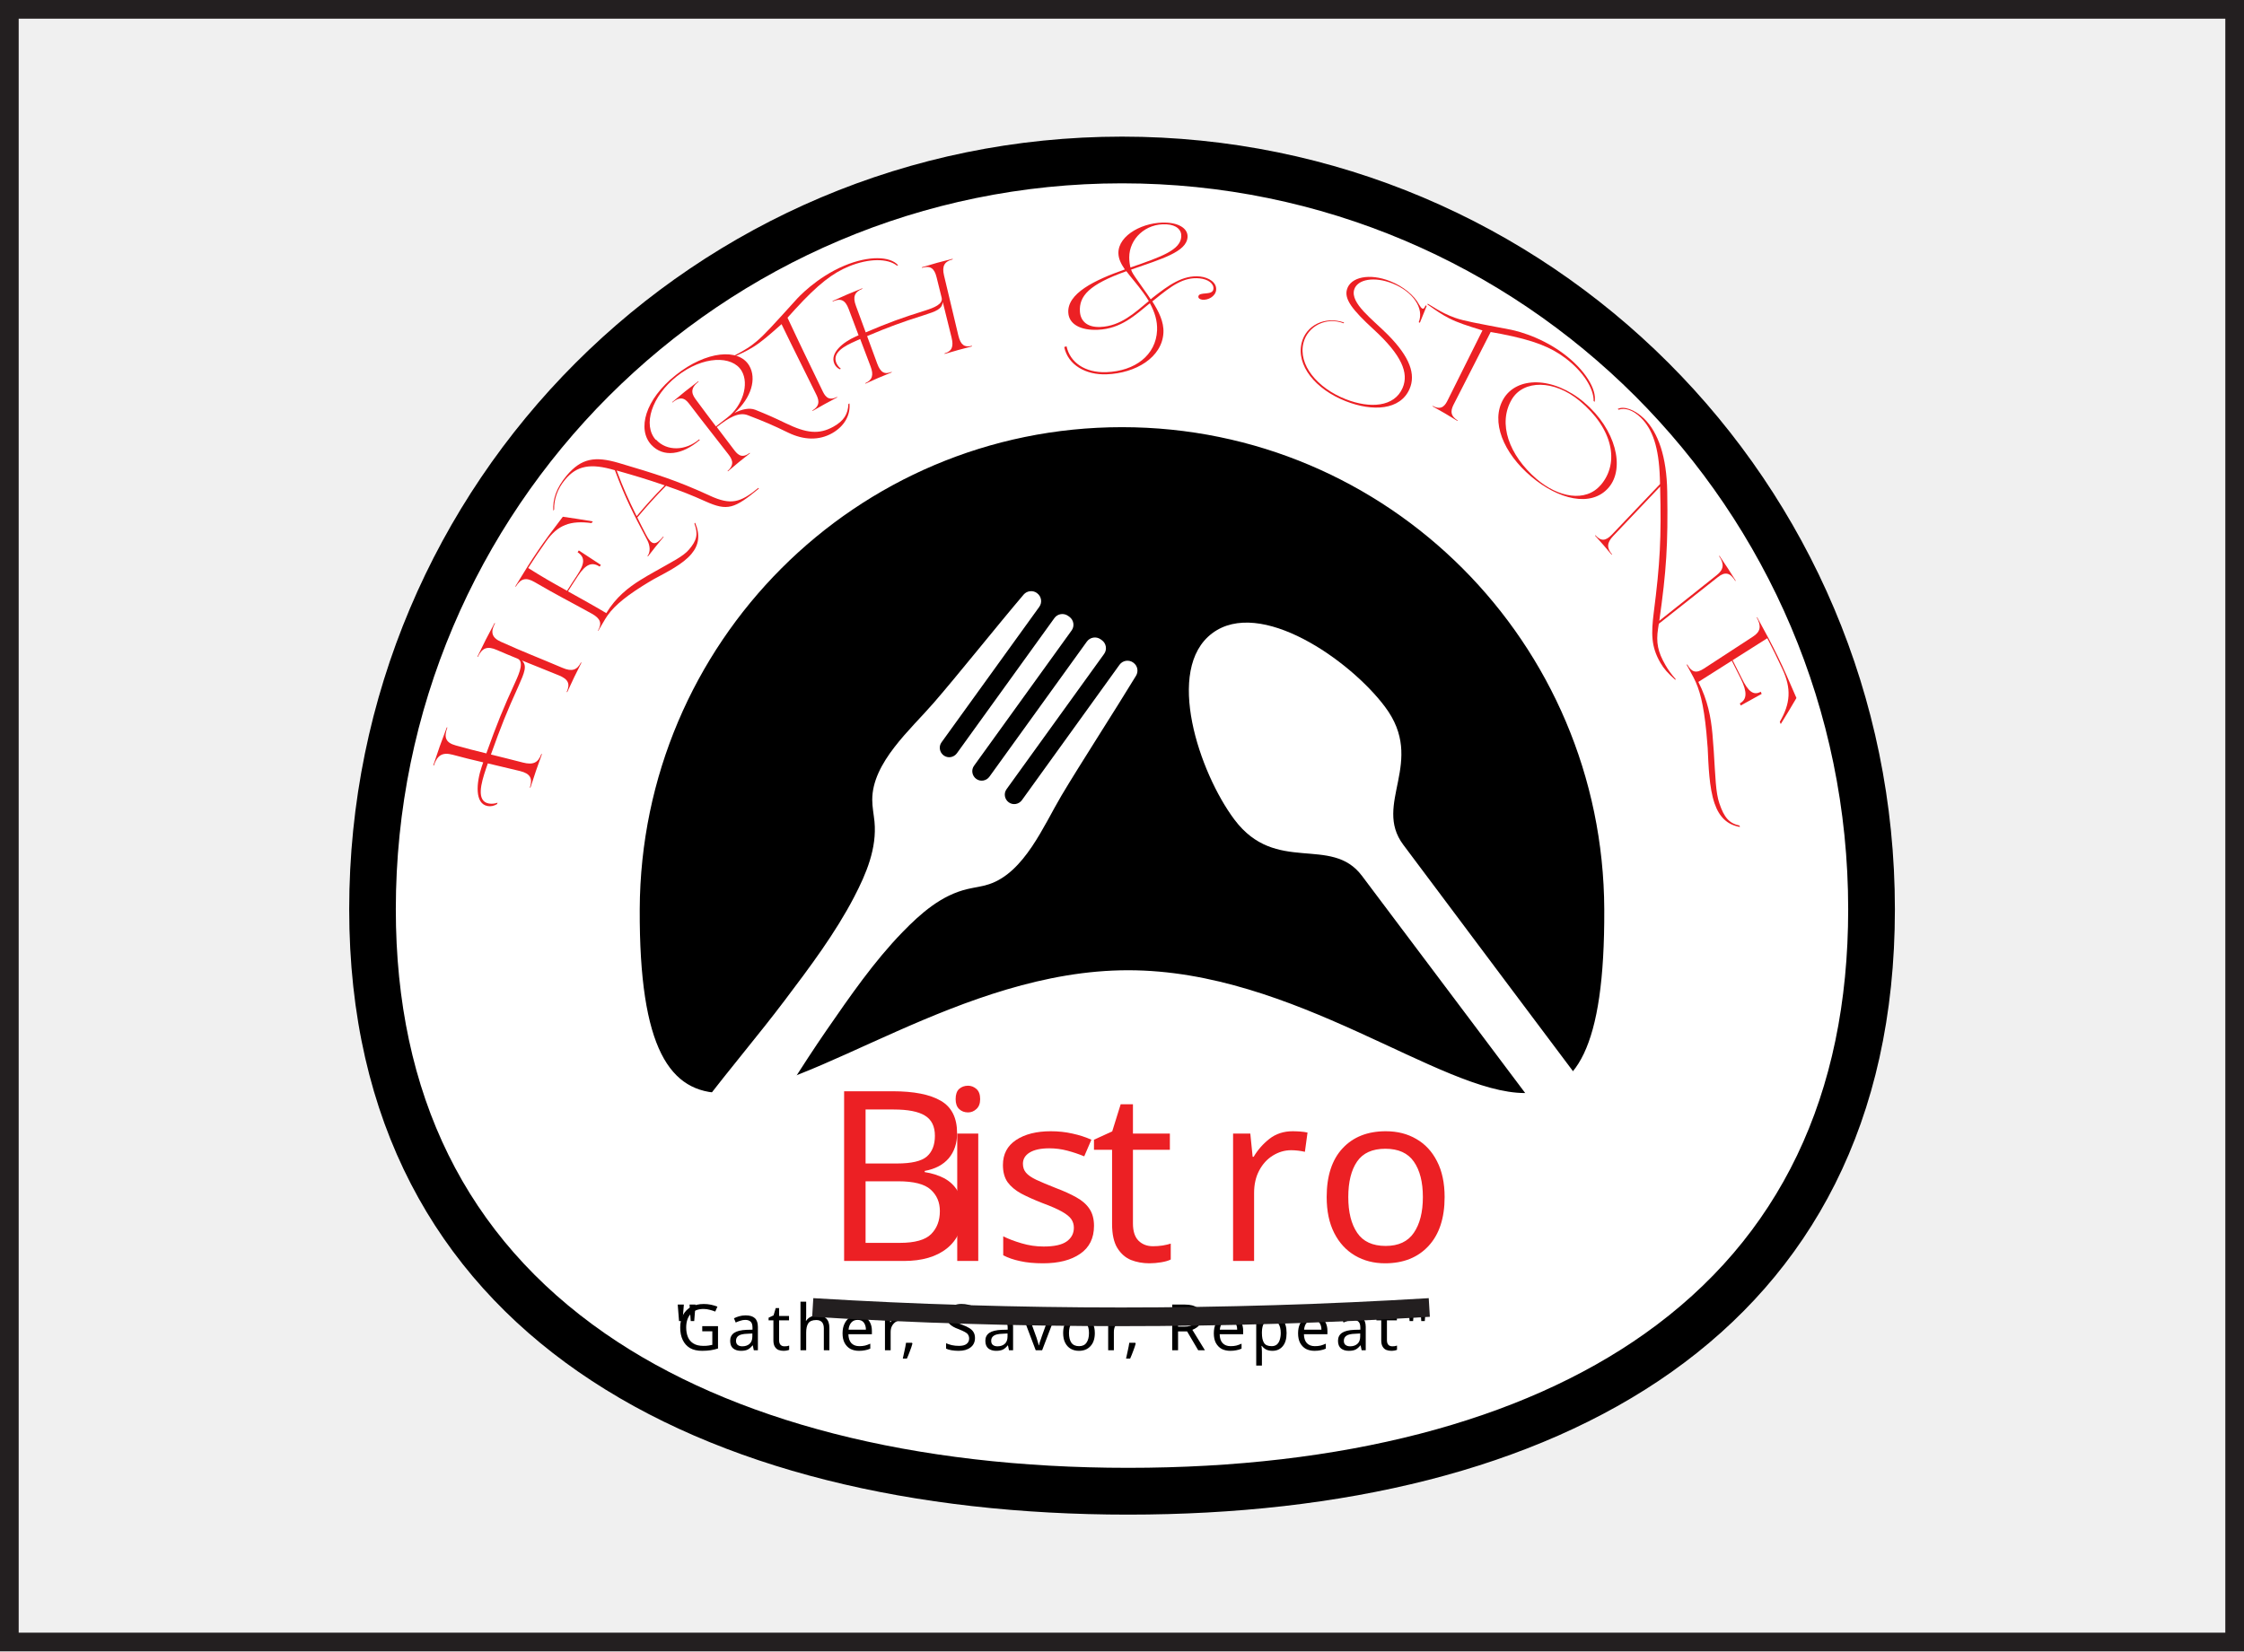
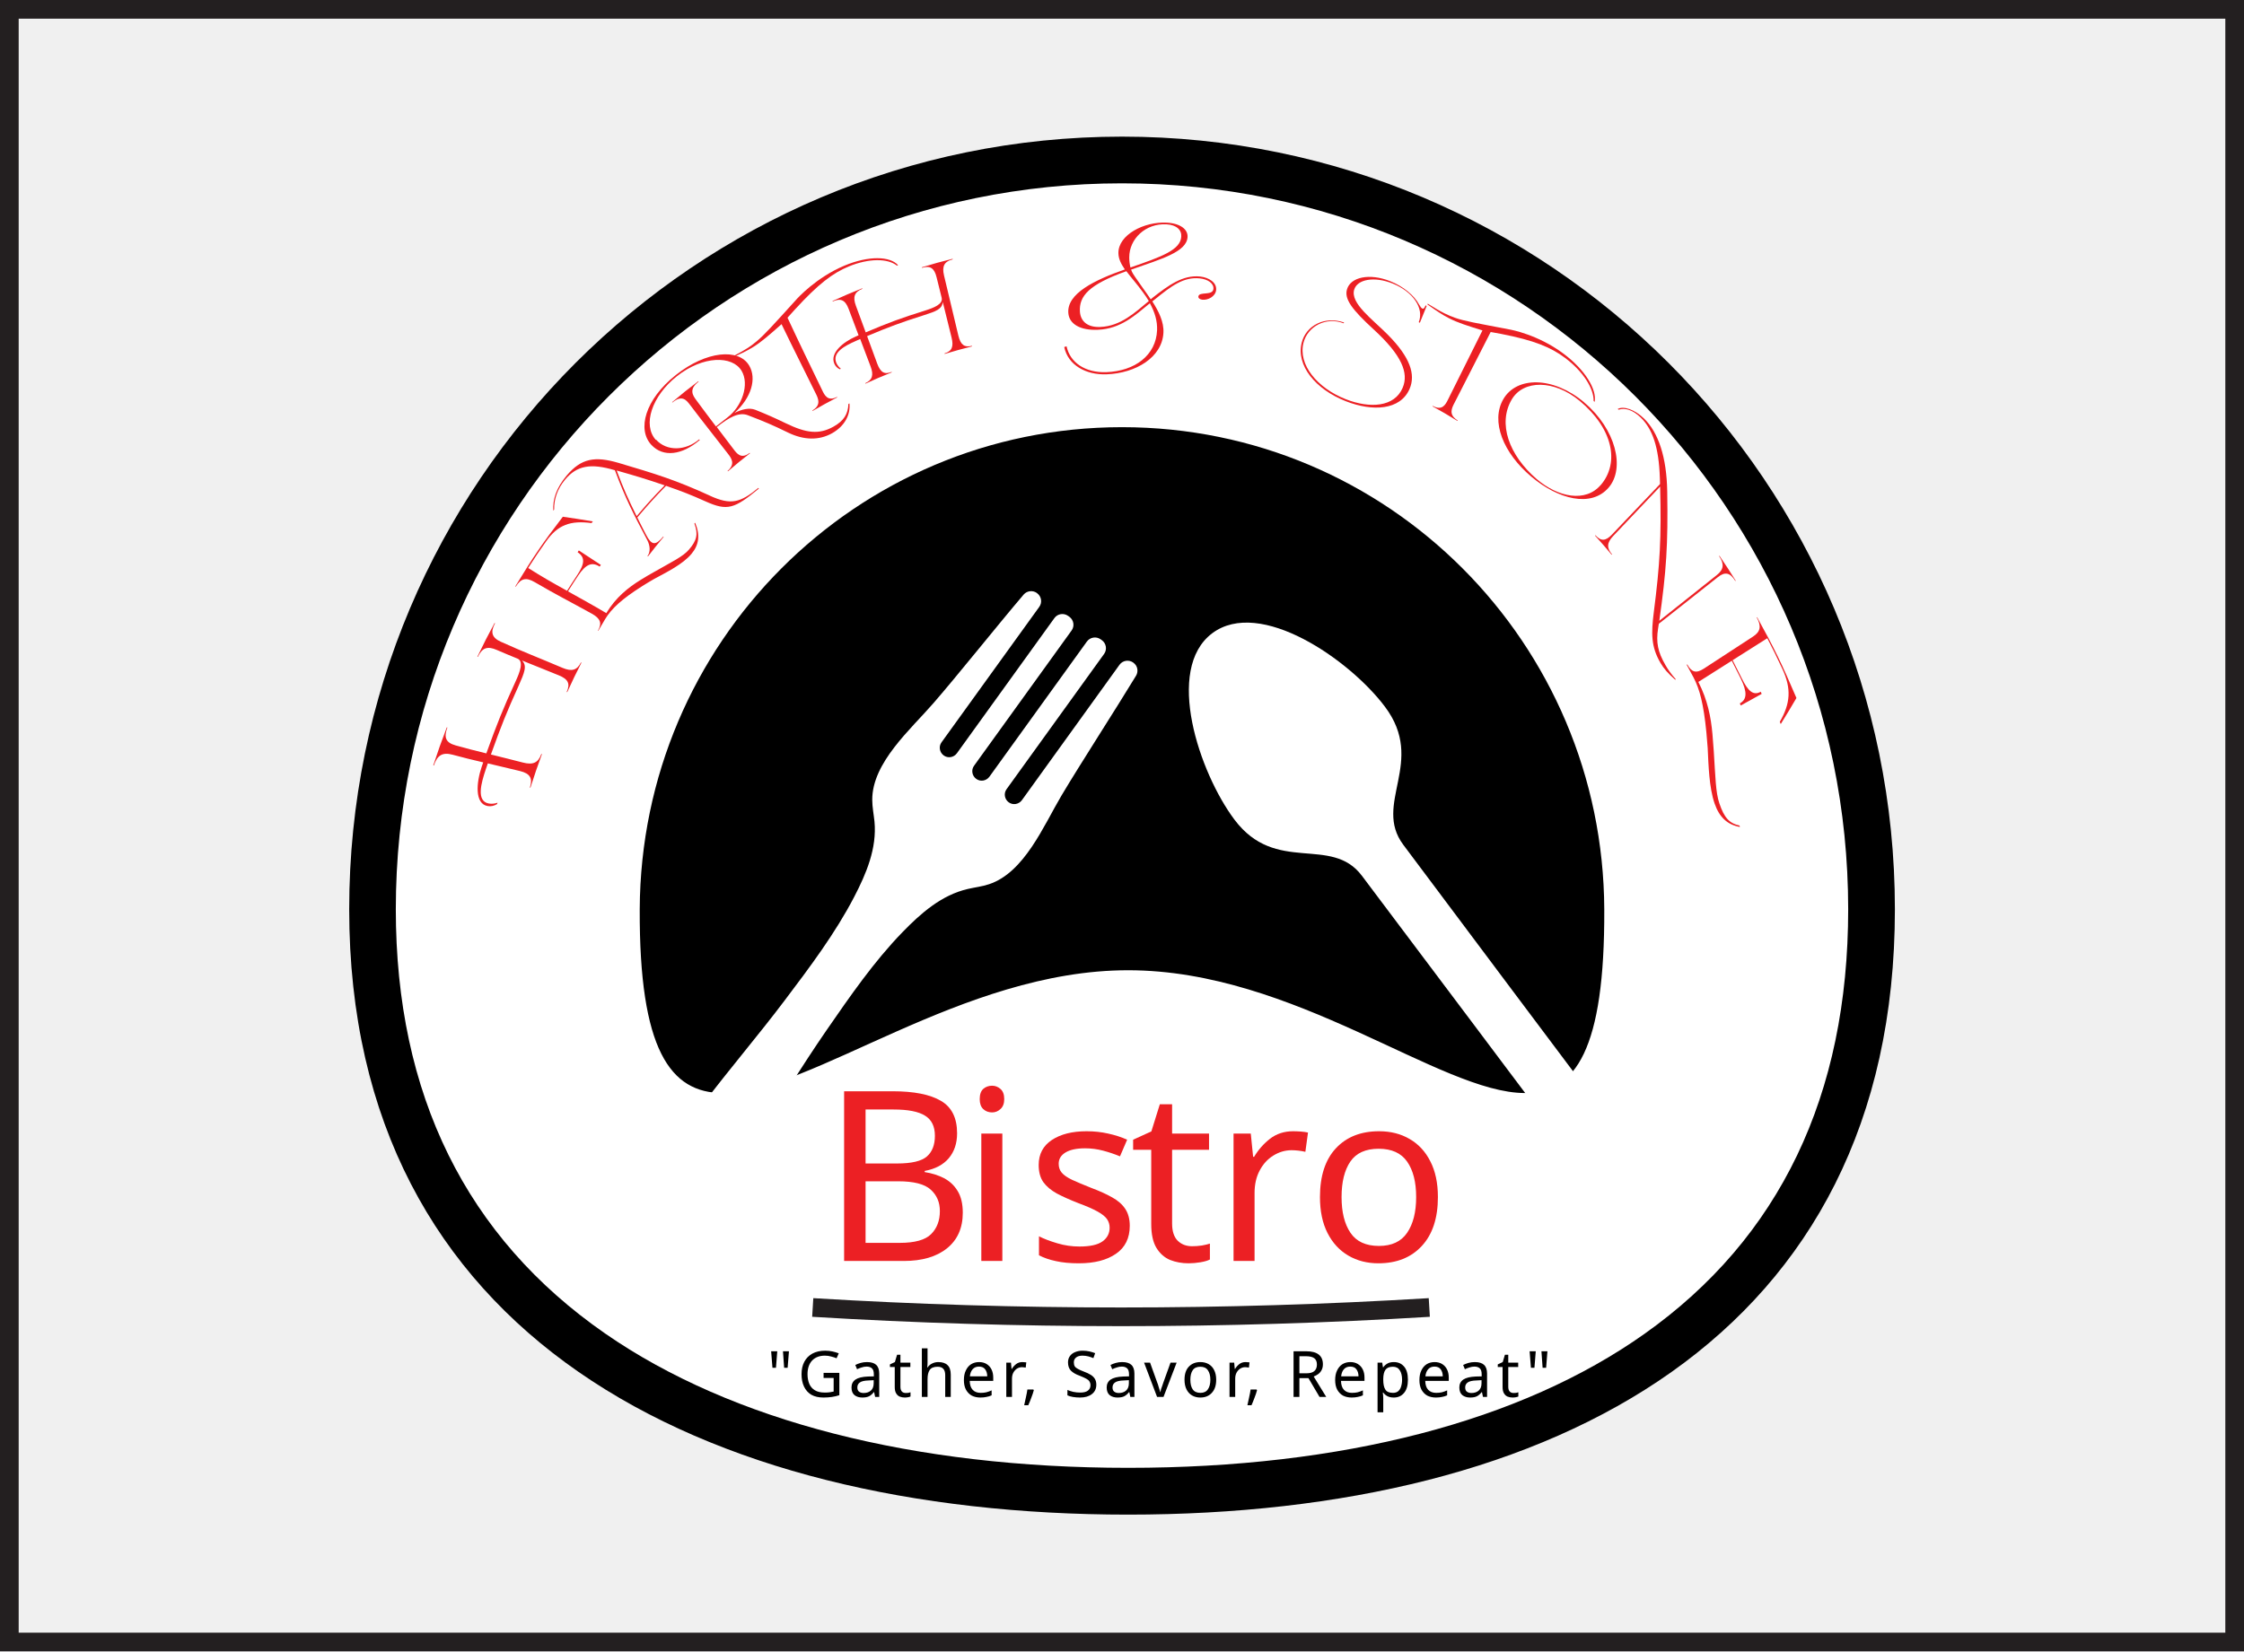
<svg xmlns="http://www.w3.org/2000/svg" id="Layer_2" viewBox="0 0 240.21 176.82">
  <defs>
    <style>
      .cls-1 {
        fill: none;
        stroke: #231f20;
        stroke-miterlimit: 10;
        stroke-width: 2px;
      }

      .cls-2 {
        font-family: AdornSGarland-Regular, 'AdornS Garland';
        font-size: 6.84px;
      }

      .cls-3 {
        fill: #fff;
      }

      .cls-4 {
        letter-spacing: -.14em;
      }

      .cls-5 {
        letter-spacing: -.02em;
      }

      .cls-6 {
        font-family: Rusillaserif-Light, 'Rusilla serif';
        font-size: 25.45px;
        font-weight: 300;
      }

      .cls-6, .cls-7 {
        fill: #ec2024;
      }

      .cls-8 {
        letter-spacing: .07em;
      }

      .cls-9 {
        letter-spacing: .07em;
      }

      .cls-10 {
        letter-spacing: .06em;
      }

      .cls-11 {
        letter-spacing: .01em;
      }

      .cls-12 {
        letter-spacing: .04em;
      }

      .cls-13 {
        letter-spacing: .03em;
      }
    </style>
  </defs>
  <g id="Layer_1-2" data-name="Layer_1">
    <g id="Bistro">
      <g id="outerCircleGroup">
        <path id="outerCircleFill" class="cls-3" d="M120.76,159.68c-23.56,0-43.41-5.13-57.4-14.83-15.58-10.8-23.48-26.78-23.48-47.49,0-44.24,35.99-80.23,80.23-80.23s80.23,35.99,80.23,80.23c0,39.6-29.01,62.32-79.58,62.32Z" />
        <path id="outerCircle" d="M120.11,19.63c42.86,0,77.73,34.87,77.73,77.73,0,19.92-7.33,35.21-21.8,45.46-13.25,9.39-32.37,14.35-55.28,14.35s-42.4-4.97-55.98-14.38c-14.87-10.31-22.41-25.59-22.41-45.43,0-42.86,34.87-77.73,77.73-77.73M120.11,14.63c-45.69,0-82.73,37.04-82.73,82.73s37.69,64.82,83.38,64.82,82.08-19.13,82.08-64.82S165.8,14.63,120.11,14.63h0Z" />
      </g>
      <g id="hearthGroup">
        <path id="hearthFill" d="M77.38,116.53c-1.93,0-3.44-.58-4.63-1.77-2.57-2.58-3.8-8.27-3.77-17.39.11-28.19,23.05-51.13,51.13-51.13s51.01,22.94,51.13,51.13c.04,9.25-1.17,14.98-3.68,17.5-1.11,1.12-2.52,1.66-4.31,1.66-3.67,0-8.55-2.27-14.2-4.9-7.91-3.68-17.76-8.26-28.29-8.26s-20.43,4.52-28.46,8.16c-5.92,2.68-11.03,4.99-14.91,4.99h0Z" />
        <path id="hearthOutline" d="M120.11,46.74c13.51,0,26.21,5.27,35.75,14.83,9.54,9.55,14.82,22.27,14.87,35.8.04,9.11-1.12,14.72-3.53,17.15-1.03,1.03-2.29,1.51-3.95,1.51-3.56,0-8.39-2.25-13.99-4.85-7.96-3.7-17.86-8.3-28.5-8.3s-20.59,4.55-28.67,8.2c-5.87,2.66-10.94,4.95-14.71,4.95-1.79,0-3.19-.53-4.28-1.63-2.47-2.48-3.66-8.05-3.62-17.04.05-13.54,5.34-26.25,14.87-35.8,9.55-9.56,22.24-14.83,35.75-14.83M120.11,45.74c-28.51,0-51.51,23.11-51.63,51.63-.06,14.98,3.24,19.67,8.9,19.67,9.47,0,25.53-13.15,43.38-13.15s33.4,13.15,42.48,13.15c5.43,0,8.55-4.69,8.49-19.67-.12-28.51-23.11-51.63-51.63-51.63h0Z" />
      </g>
      <g id="hearthStoneText">
        <path id="letterH" class="cls-7" d="M51.72,81.63c-1.34-.32-2-.47-3.28-.82-1.07-.28-1.63.04-2,1.16-.02,0-.03,0-.06-.02.55-1.66.84-2.47,1.45-4.07.02,0,.03.01.06.02-.41,1.08-.16,1.63.9,1.92,1.27.36,1.94.52,3.27.85,1.15-3.2,1.77-4.74,3.12-7.68.46-1,.92-2.18.21-2.47-.9-.37-1.35-.55-2.22-.93-.99-.43-1.55-.24-2.02.75-.02,0-.03-.01-.05-.02.71-1.47,1.08-2.2,1.84-3.61.02.01.03.02.05.03-.51.95-.35,1.54.63,1.98,2.55,1.15,3.96,1.67,6.59,2.79,1.01.43,1.56.25,1.98-.58.02.01.03.02.05.03-.63,1.23-.93,1.86-1.52,3.15-.02,0-.03-.01-.06-.02.4-.87.17-1.37-.85-1.78-1.56-.64-2.37-.95-3.94-1.59.58.56.29,1.27-.38,2.77-1.27,2.8-1.85,4.26-2.94,7.3,1.37.34,2.07.51,3.42.86,1.09.28,1.64.03,1.98-.92.02,0,.04.01.06.02-.51,1.4-.76,2.12-1.23,3.59-.02,0-.04,0-.06-.01.32-.99.04-1.5-1.06-1.77-1.36-.33-2.06-.49-3.44-.82-.08.23-.12.35-.2.58-.53,1.56-1.06,3.47.31,3.72.34.06.68,0,.93-.09-.02.06-.03.09-.05.15-.33.2-.67.27-1.01.21-1.4-.25-1.22-2.5-.63-4.23.06-.18.09-.28.16-.46Z" />
        <path id="letterE" class="cls-7" d="M64.01,67.52c.45-.79.27-1.29-.66-1.81-2.44-1.35-3.74-1.99-6.12-3.38-.91-.53-1.47-.41-2.02.49-.02-.01-.03-.02-.05-.03,1.91-3.15,2.93-4.65,5.09-7.46,1.27.19,1.92.28,3.21.5-.06.07-.08.11-.14.18-2.25-.3-3.61.18-4.87,1.97-.78,1.11-1.17,1.68-1.91,2.84,1.6,1.01,2.45,1.49,4.16,2.44.43-.68.64-1.01,1.08-1.67.83-1.25.86-1.92.05-2.46.05-.07.08-.11.13-.19.94.62,1.42.93,2.36,1.55-.05.07-.08.11-.13.18-.82-.53-1.48-.27-2.31.98-.44.66-.65.99-1.08,1.67,1.65.93,2.5,1.38,4.1,2.33,1.05-1.72,2.37-2.75,3.68-3.56.54-.33.8-.49,1.34-.79,2.03-1.16,3.21-1.71,3.84-2.46.84-.98.99-1.66.57-2.78.03-.03.05-.05.08-.09.56,1.33.41,2.39-.4,3.35-.93,1.1-2.59,1.92-4,2.68-.49.29-.74.43-1.23.74-2.22,1.4-3.33,2.44-4,3.55-.3.5-.45.75-.74,1.26-.02-.01-.03-.02-.05-.03Z" />
        <path id="letterA" class="cls-7" d="M75.97,53.07c2.26,1.04,3.27.77,5.21-.83.02.03.03.05.05.08-2.62,2.16-3.36,2.42-5.7,1.37-1.63-.73-2.48-1.06-4.23-1.67-1.27,1.3-1.88,1.98-3.08,3.39.37.75.56,1.12.94,1.85.6,1.15,1,1.18,1.84.19.02.02.03.02.04.04-.68.82-1.02,1.23-1.68,2.09-.02-.01-.03-.02-.05-.04.32-.42.3-1.08-.02-1.7-1.53-2.91-2.3-4.37-3.47-7.49-2.62-.78-4.08-.49-5.33,1.01-.82.99-1.19,2.08-1.17,3.2-.04.05-.06.07-.09.12-.08-1.17.3-2.42,1.43-3.76,1.58-1.87,3.04-2.09,5.57-1.35,4.01,1.19,6.1,1.83,9.73,3.49ZM68.15,55.27c1.16-1.37,1.76-2.03,3-3.3-2.02-.69-3.07-1-5.14-1.59.76,2.01,1.2,2.98,2.14,4.89Z" />
        <path id="letterR" class="cls-7" d="M70.23,47.08c1.14,1.26,3.16,1.21,4.62-.04.02.03.04.04.06.07-1.89,1.62-3.91,1.9-5.19.52-1.52-1.64-.7-4.84,2.63-7.48,3.23-2.57,6.73-2.9,7.85-1,.81,1.38.25,3.43-1.58,5.07.79-.4,1.59-.59,2.23-.34,1.34.54,1.99.83,3.26,1.44,2.21,1.07,3.55,1.23,5.1.37,1.15-.64,1.56-1.37,1.61-2.44.04-.02.06-.03.11-.05.12,1.24-.53,2.43-1.84,3.18-1.41.8-3.04.76-4.73-.06-1.66-.81-2.53-1.18-4.31-1.86-.95-.37-2.02.24-3.32,1.27.71.94,1.07,1.41,1.78,2.35.37.49.83,1.12,1.74.41.01.02.02.03.03.05-.96.75-1.43,1.13-2.36,1.93-.01-.02-.02-.03-.04-.04.88-.76.4-1.38.03-1.86-1.61-2.09-2.45-3.11-4.04-5.21-.37-.48-.84-1.14-1.89-.26-.01-.02-.02-.03-.03-.04,1.1-.93,1.67-1.38,2.8-2.24.01.02.02.03.03.05-1.08.82-.61,1.48-.25,1.97.83,1.13,1.26,1.69,2.11,2.82.49-.39.73-.58,1.23-.96,1.57-1.2,2.38-3.55,1.51-5-.99-1.64-4.12-1.64-6.94.6-2.68,2.13-3.67,5.21-2.24,6.8Z" />
        <path id="letterT" class="cls-7" d="M78.14,38.32c.72-.37,1.31-.69,1.83-1.02.4-.25.71-.49,1.02-.75.83-.69,1.67-1.63,4.22-4.44.16-.19,2.19-2.42,5.19-3.67,2.59-1.08,4.88-1.02,5.74-.04-.05.02-.08.03-.13.04-.98-.78-2.99-.8-5.15.09-1.7.7-3.26,1.87-5.75,4.59-.33.36-.49.54-.81.9,1.45,3.11,2.21,4.65,3.7,7.74.26.55.6,1.26,1.6.74,0,.02.01.03.02.05-1.07.56-1.59.85-2.63,1.45-.01-.02-.02-.03-.03-.05.97-.57.63-1.28.36-1.82-1.46-2.97-2.22-4.44-3.66-7.42-1.32,1.17-2.12,1.88-3.04,2.45-.68.43-1.41.76-2.44,1.22-.02-.03-.03-.05-.05-.08Z" />
        <path id="letterH2" class="cls-7" d="M91.91,35.91c-.43-1.14-.64-1.7-1.07-2.84-.36-.95-.85-1.17-1.7-.79,0-.02-.01-.03-.02-.05,1.27-.58,1.9-.85,3.18-1.36,0,.02.01.03.02.05-.86.35-1.05.87-.7,1.82.42,1.14.63,1.71,1.05,2.85,2.52-1.07,3.81-1.54,6.4-2.35.88-.28,1.9-.67,1.73-1.36-.22-.87-.32-1.31-.54-2.18-.24-.99-.68-1.29-1.57-1.02,0-.02,0-.03-.01-.06,1.31-.4,1.97-.58,3.29-.91,0,.02,0,.03.01.06-.89.23-1.16.72-.93,1.71.61,2.59.92,3.88,1.54,6.46.24.99.65,1.29,1.45,1.09,0,.02,0,.03.01.06-1.18.3-1.76.46-2.93.81,0-.02,0-.03-.01-.06.79-.24.99-.71.75-1.7-.38-1.52-.57-2.28-.94-3.8-.08.76-.7.99-2.02,1.41-2.46.78-3.68,1.23-6.08,2.24.43,1.18.65,1.77,1.08,2.94.35.95.78,1.2,1.54.89,0,.02.01.03.02.05-1.14.46-1.71.7-2.82,1.21,0-.02-.01-.03-.02-.05.75-.34.93-.85.57-1.8-.44-1.17-.66-1.76-1.11-2.93-.18.08-.27.12-.45.2-1.21.53-2.58,1.25-2.1,2.37.12.28.32.48.48.61-.05.02-.07.03-.11.06-.27-.12-.47-.32-.59-.6-.49-1.14.93-2.3,2.26-2.89.14-.06.21-.09.36-.16Z" />
-         <path id="letterAmpersand" class="cls-7" d="M130.18,31.07c-.08.67-.86,1.09-1.48,1.02-.27-.03-.44-.17-.42-.34.06-.57,1.52-.05,1.61-.8.07-.59-.58-1.05-1.45-1.14-1.74-.19-3.07.83-4.81,2.24-.1.07-.2.15-.28.22.68,1.07,1.25,2.18,1.19,3.36-.14,2.65-2.98,4.34-6.09,4.45-2.21.08-4.12-.98-4.53-2.92.1-.03.15-.05.25-.08.36,1.71,1.96,2.85,4.25,2.77,3.09-.11,5.33-1.83,5.44-4.49.04-1-.25-1.94-.77-2.89-1.58,1.29-3.1,2.73-5.55,2.84-1.88.09-3.09-.6-3.18-1.79-.17-2.09,2.8-3.53,6.05-4.67-.41-.6-.68-1.13-.69-1.75-.02-1.95,2.74-3.39,5.18-3.26,1.45.08,2.29.72,2.22,1.57-.12,1.56-2.75,2.31-6.04,3.46.05.15.13.33.23.48.25.41.61.87,1.05,1.52.27.39.56.77.82,1.18.08-.07.12-.1.2-.17,1.69-1.32,3.23-2.47,5.1-2.27.9.1,1.79.63,1.7,1.45ZM122.98,32.24c-.19-.31-.38-.61-.6-.9-.66-.92-1.32-1.64-1.81-2.3-4.02,1.43-5.07,2.67-4.97,4.32.07,1.08.85,1.71,2.19,1.65,2.18-.09,3.71-1.55,5.18-2.77ZM120.88,27.56c0,.4.05.75.13,1.08,3.37-1.16,5.35-1.88,5.44-3.3.05-.71-.49-1.26-1.59-1.32-2.24-.12-3.98,1.56-3.98,3.54Z" />
+         <path id="letterAmpersand" class="cls-7" d="M130.18,31.07c-.08.67-.86,1.09-1.48,1.02-.27-.03-.44-.17-.42-.34.06-.57,1.52-.05,1.61-.8.07-.59-.58-1.05-1.45-1.14-1.74-.19-3.07.83-4.81,2.24-.1.07-.2.15-.28.22.68,1.07,1.25,2.18,1.19,3.36-.14,2.65-2.98,4.34-6.09,4.45-2.21.08-4.12-.98-4.53-2.92.1-.03.15-.05.25-.08.36,1.71,1.96,2.85,4.25,2.77,3.09-.11,5.33-1.83,5.44-4.49.04-1-.25-1.94-.77-2.89-1.58,1.29-3.1,2.73-5.55,2.84-1.88.09-3.09-.6-3.18-1.79-.17-2.09,2.8-3.53,6.05-4.67-.41-.6-.68-1.13-.69-1.75-.02-1.95,2.74-3.39,5.18-3.26,1.45.08,2.29.72,2.22,1.57-.12,1.56-2.75,2.31-6.04,3.46.05.15.13.33.23.48.25.41.61.87,1.05,1.52.27.39.56.77.82,1.18.08-.07.12-.1.2-.17,1.69-1.32,3.23-2.47,5.1-2.27.9.1,1.79.63,1.7 1.45ZM122.98,32.24c-.19-.31-.38-.61-.6-.9-.66-.92-1.32-1.64-1.81-2.3-4.02,1.43-5.07,2.67-4.97,4.32.07,1.08.85,1.71,2.19,1.65,2.18-.09,3.71-1.55,5.18-2.77ZM120.88,27.56c0,.4.05.75.13,1.08,3.37-1.16,5.35-1.88,5.44-3.3.05-.71-.49-1.26-1.59-1.32-2.24-.12-3.98,1.56-3.98,3.54Z" />
        <path id="letterS" class="cls-7" d="M148.58,35.86c2.36,2.39,2.98,4.23,2.31,5.78-.99,2.29-3.96,2.45-6.83,1.32-3.26-1.28-5.33-3.84-4.72-6.26.46-1.86,2.48-2.88,4.53-2.17-.01.04-.02.05-.03.09-1.91-.74-3.87.34-4.31,2.09-.59,2.33,1.47,4.84,4.54,6.04,2.58,1.01,5.21.84,6.08-1.23.67-1.58-.09-3.48-3.1-6.24-2.32-2.13-3.17-3.26-2.86-4.3.38-1.31,2.4-1.76,4.63-.87,1.38.55,2.56,1.5,3.1,2.52.14.23.21.35.34.41.12.06.22-.04.34-.34.05.02.07.03.12.06-.29.72-.44,1.08-.73,1.8-.05-.02-.07-.03-.12-.06.6-1.49-.62-3.27-2.79-4.14-1.97-.79-3.78-.46-4.12.65-.44,1.47,1.97,3.18,3.62,4.85Z" />
        <path id="letterT2" class="cls-7" d="M152.82,32.51c.69.43,1.26.77,1.8,1.04.42.21.78.35,1.14.48.99.35,2.19.55,5.79,1.24.24.04,3.09.57,5.79,2.58,2.33,1.73,3.61,3.85,3.36,5.18-.04-.04-.07-.06-.11-.09.03-1.33-1.12-3.17-3.06-4.62-1.52-1.14-3.32-1.88-6.81-2.56-.46-.09-.69-.13-1.15-.21-1.56,3.05-2.34,4.57-3.89,7.62-.28.54-.64,1.24.36,1.85l-.03.05c-1.05-.65-1.59-.96-2.66-1.56,0-.02.01-.03.02-.05,1.01.56,1.37-.14,1.64-.69,1.47-2.96,2.21-4.44,3.68-7.39-1.64-.51-2.64-.82-3.59-1.31-.71-.36-1.38-.82-2.3-1.47.01-.04.02-.05.04-.09Z" />
        <path id="letterO" class="cls-7" d="M169.59,43.1c3.38,2.85,4.4,7.04,2.6,9.12-1.87,2.15-5.38,1.26-8.28-1.19-2.99-2.52-4.37-5.91-2.98-8.3,1.42-2.43,5.31-2.46,8.66.36ZM171.36,51.93c2.04-2.4,1.29-6.05-2.27-9.01-2.75-2.28-6-2.25-7.25-.17-1.55,2.6-.3,6,2.65,8.54,2.3,1.97,5.24,2.54,6.86.64Z" />
        <path id="letterN" class="cls-7" d="M177.6,66.49c2.47-1.96,3.7-2.94,6.16-4.9.76-.6.84-1.18.26-2.05.02-.01.03-.02.04-.03.71,1.05,1.06,1.58,1.74,2.67-.02.01-.03.02-.04.03-.56-.9-1.1-1.02-1.86-.42-2.53,2-3.8,3-6.33,5-.03.21-.05.31-.08.51-.23,1.49-.03,2.5.78,3.9.31.54.6.94,1.11,1.53-.02.03-.03.04-.05.06-.83-.74-1.2-1.16-1.59-1.82-1.01-1.73-.99-3.16-.71-5.4.67-5.24.82-7.95.68-13.47-2.01,2.12-3.02,3.18-5.03,5.3-.68.71-.7,1.27-.12,1.96-.02.02-.02.02-.04.04-.7-.84-1.06-1.25-1.78-2.05.02-.02.02-.02.04-.04.6.66,1.09.64,1.77-.07,2.06-2.17,3.09-3.25,5.15-5.41,0-.27-.01-.4-.02-.67-.11-3.28-.78-5.21-2.05-6.45-.82-.8-1.67-1.08-2.37-.84-.04-.03-.05-.05-.09-.08.64-.35,1.84.07,2.83,1.04,1.51,1.48,2.41,4.08,2.47,7.82.09,5.67-.09,8.46-.85,13.83Z" />
        <path id="letterE2" class="cls-7" d="M180.62,71.16c.47.84.96.96,1.76.44,2.11-1.37,3.16-2.06,5.26-3.43.81-.52.93-1.11.41-2.05.02-.01.03-.02.04-.03,1.83,3.3,2.67,5.03,4.21,8.65-.66,1.13-1,1.69-1.68,2.79-.04-.1-.06-.14-.1-.24,1.14-1.97,1.26-3.56.26-5.69-.62-1.33-.94-1.98-1.6-3.26-1.48.94-2.22,1.41-3.71,2.35.39.76.58,1.14.96,1.91.71,1.46,1.27,1.9,2.05,1.47.04.09.06.14.1.23-.9.49-1.35.74-2.24,1.24-.04-.09-.06-.13-.1-.22.77-.43.81-1.2.1-2.66-.38-.77-.57-1.15-.96-1.91-1.43.91-2.15,1.36-3.58,2.27,1,1.94,1.35,3.8,1.51,5.58.06.73.09,1.09.14,1.82.18,2.77.2,4.43.6,5.6.52,1.54,1.05,2.13,2.16,2.38.02.06.03.09.04.15-1.35-.24-2.21-1.05-2.72-2.54-.58-1.72-.64-4.02-.73-5.92-.05-.67-.08-1.01-.14-1.68-.3-3.04-.72-4.62-1.37-5.86-.29-.55-.44-.83-.74-1.37.02-.01.03-.02.05-.03Z" />
      </g>
      <text id="bistroText" class="cls-6" transform="translate(87.89 135.02)">
-         <tspan class="cls-10" x="0" y="0">B</tspan>
-         <tspan class="cls-12" x="12.42" y="0">i</tspan>
-         <tspan class="cls-11" x="18.17" y="0">s</tspan>
-         <tspan class="cls-13" x="28.81" y="0">t</tspan>
-         <tspan class="cls-5" x="41.95" y="0">r</tspan>
-         <tspan class="cls-9" x="52.72" y="0">o</tspan>
+         <tspan x="0" y="0">B</tspan>
+         <tspan x="15" y="0">i</tspan>
+         <tspan x="22" y="0">s</tspan>
+         <tspan x="33" y="0">t</tspan>
+         <tspan x="42" y="0">r</tspan>
+         <tspan x="52" y="0">o</tspan>
      </text>
      <text id="taglineText" class="cls-2" transform="translate(72.11 144.58)">
-         <tspan class="cls-4" x="0" y="0">"</tspan>
-         <tspan class="cls-8" x=".28" y="0">Gather, Savor, Repeat"</tspan>
+         <tspan class="cls-8" x="10" y="5">"Gather, Savor, Repeat"</tspan>
      </text>
      <g id="utensilsGroup">
        <path id="fork" class="cls-3" d="M80.68,122.16c2.69-3.92,5.12-7.97,7.82-11.88,2.49-3.6,5.05-7.32,8.11-10.47,1.96-2.02,4.17-3.97,6.98-4.62.76-.18,1.54-.26,2.28-.51,3.79-1.25,5.86-6.3,7.76-9.5,1.98-3.33,5.74-9.14,7.98-12.83.28-.47.16-1.08-.29-1.39l-.02-.02c-.47-.33-1.12-.23-1.46.24l-10.45,14.5c-.33.45-.96.56-1.41.23s-.56-.96-.23-1.41l10.44-14.48c.34-.47.23-1.13-.24-1.47l-.14-.1c-.47-.33-1.12-.22-1.46.24l-10.44,14.48c-.33.45-.96.56-1.41.23s-.56-.96-.23-1.41l10.44-14.48c.34-.47.23-1.12-.23-1.46l-.14-.1c-.47-.34-1.13-.24-1.47.23l-10.44,14.48c-.33.45-.96.56-1.41.23s-.56-.96-.23-1.41l10.46-14.5c.34-.47.23-1.12-.23-1.46,0,0-.01-.01-.02-.02-.44-.32-1.06-.25-1.42.16-2.8,3.29-7.11,8.7-9.65,11.62-2.43,2.81-6.57,6.37-6.56,10.36,0,.78.16,1.55.24,2.33.27,2.87-.88,5.58-2.18,8.08-2.03,3.9-4.74,7.5-7.38,11-2.86,3.8-5.94,7.38-8.8,11.17" />
        <path id="spoon" class="cls-3" d="M171.79,119.21c-.47-.55-18.77-25.01-21.57-28.75-3.31-4.41,2.48-8.87-1.97-14.79-3.76-5.01-13.36-11.71-18.49-7.86h0c-5.12,3.85-1.38,14.93,2.38,19.95,4.45,5.93,10.35,1.62,13.65,6.02,2.8,3.74,21.18,28.15,21.57,28.75" />
      </g>
      <defs>
        <clipPath id="bistroMask">
          <path d="M77.38,116.53c-1.93,0-3.44-.58-4.63-1.77-2.57-2.58-3.8-8.27-3.77-17.39.11-28.19,23.05-51.13,51.13-51.13s51.01,22.94,51.13,51.13c.04,9.25-1.17,14.98-3.68,17.5-1.11,1.12-2.52,1.66-4.31,1.66-3.67,0-8.55-2.27-14.2-4.9-7.91-3.68-17.76-8.26-28.29-8.26s-20.43,4.52-28.46,8.16c-5.92,2.68-11.03,4.99-14.91,4.99h0Z" />
        </clipPath>
      </defs>
      <path id="underlineScroll" class="cls-1" d="M87,140 Q120,142 153,140" />
      <rect class="cls-1" x="1" y="1" width="238.21" height="174.82" />
    </g>
  </g>
</svg>
